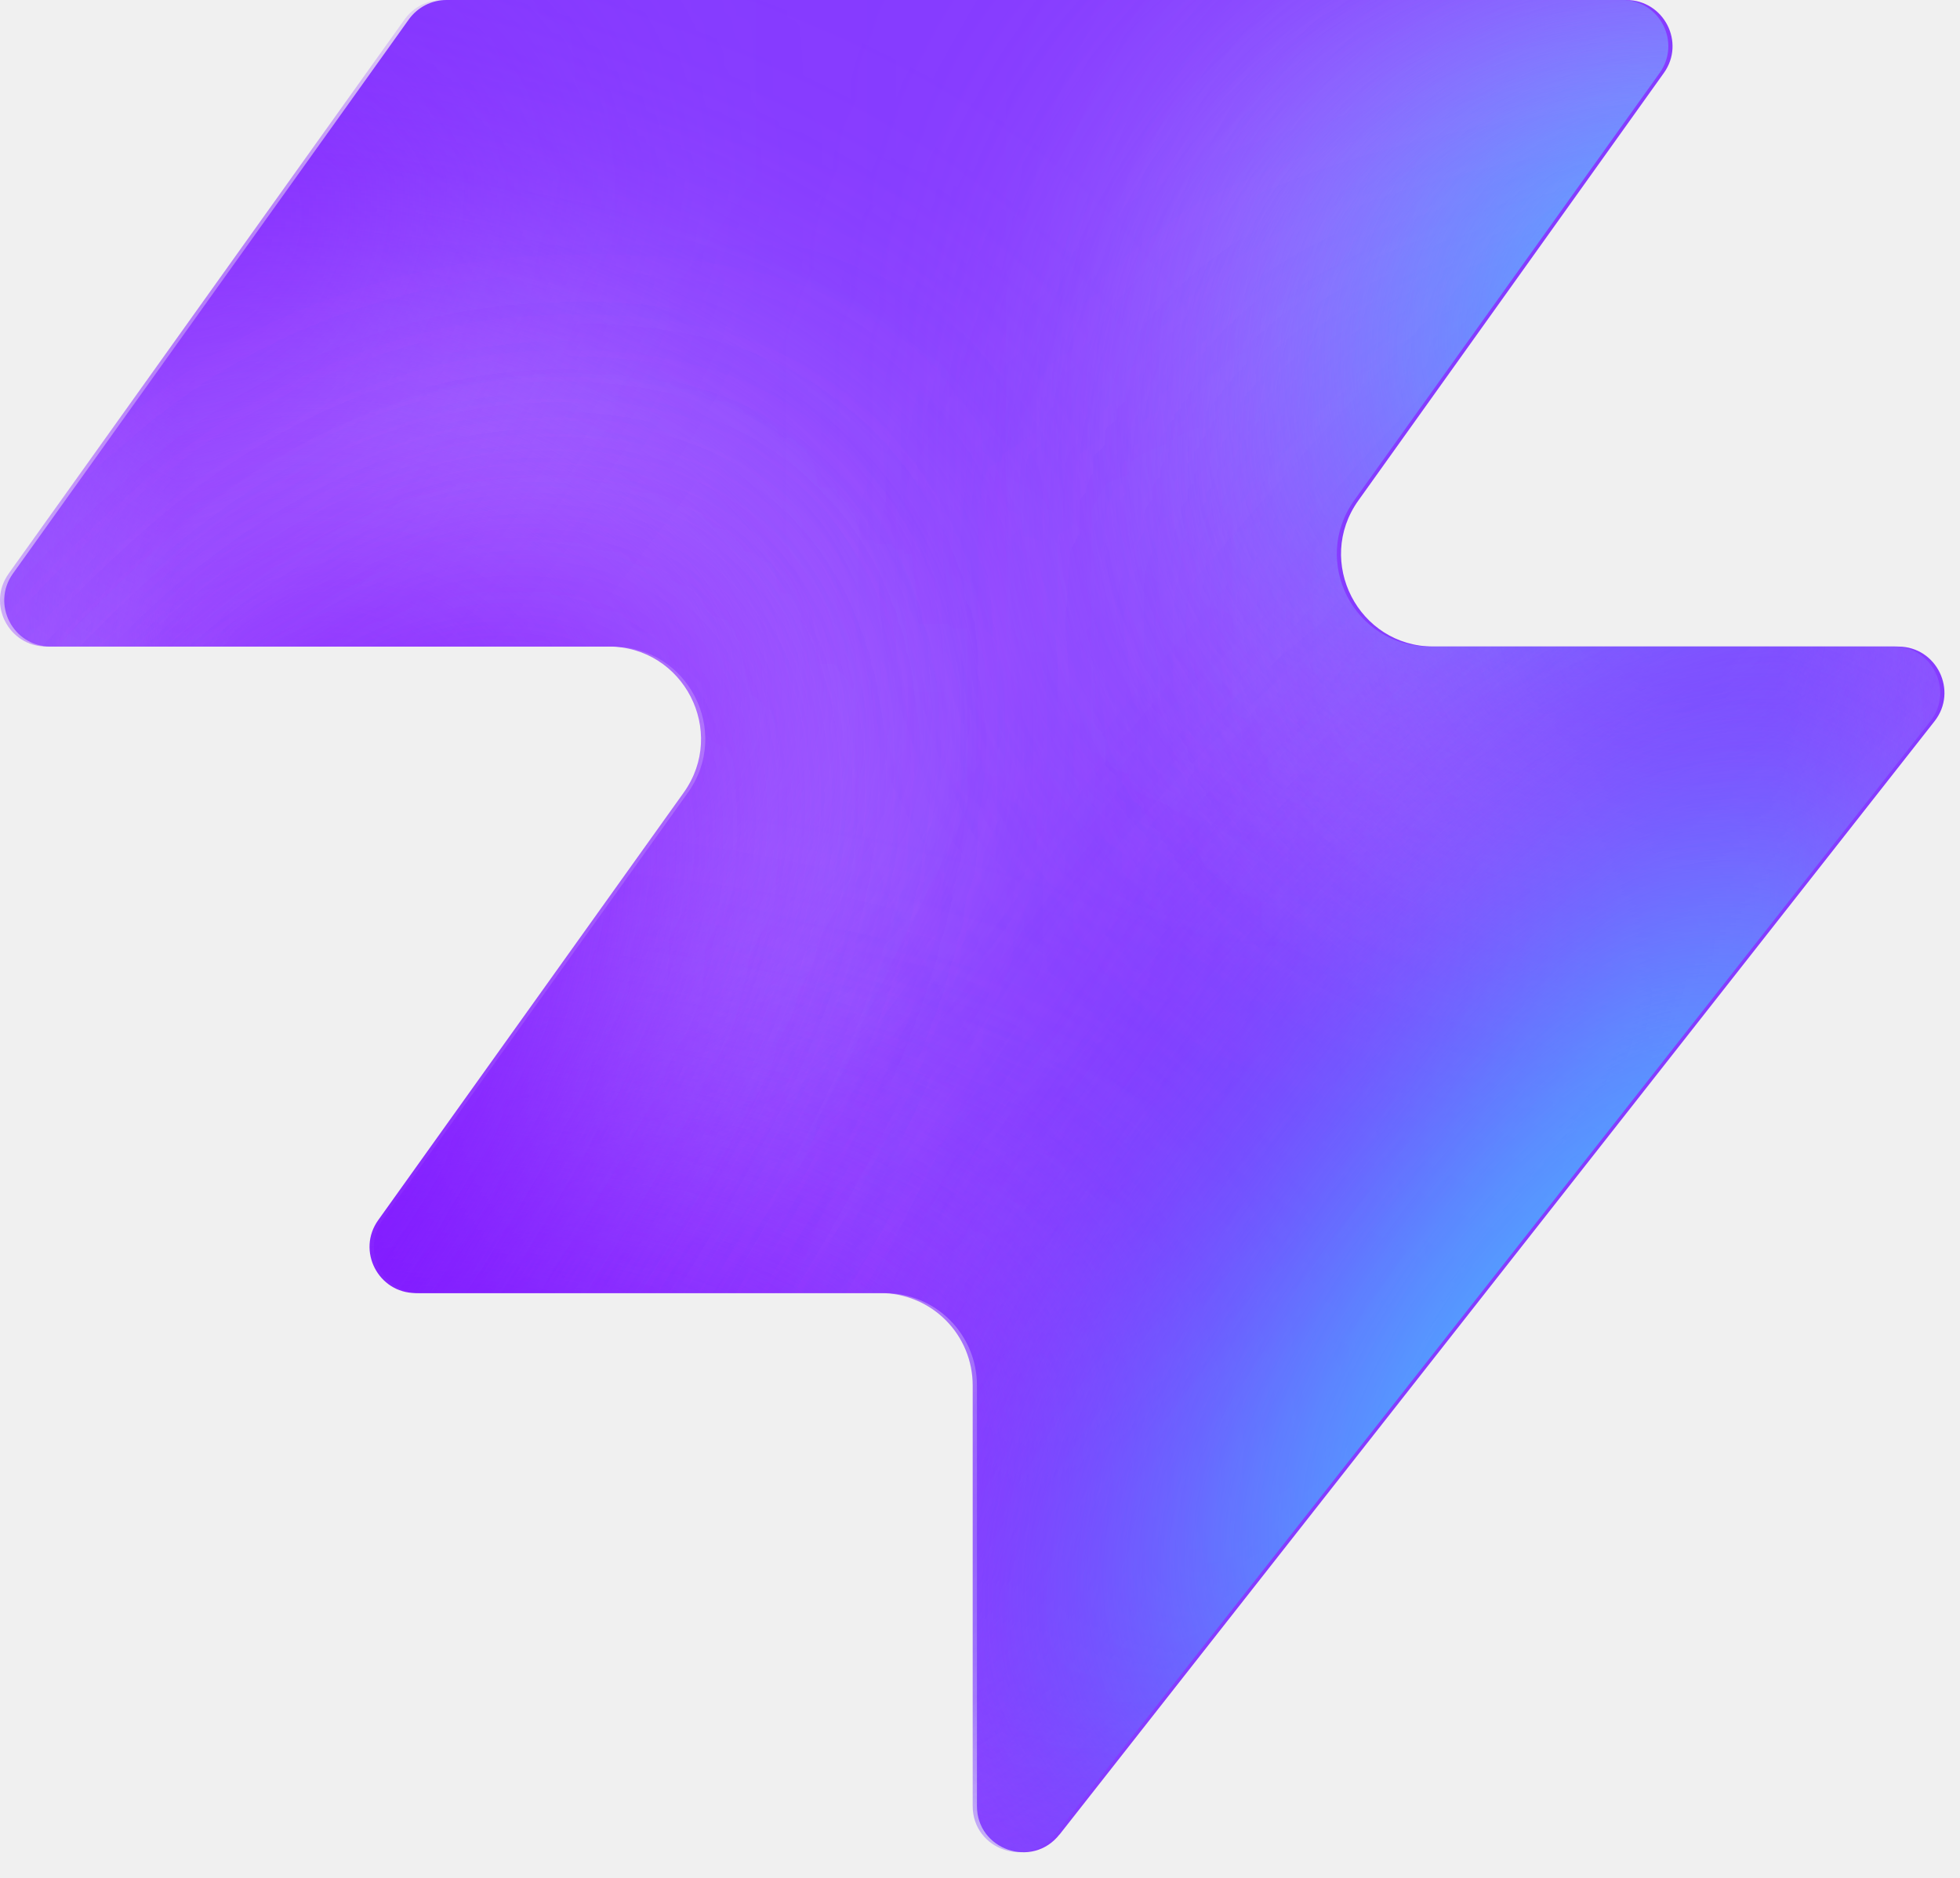
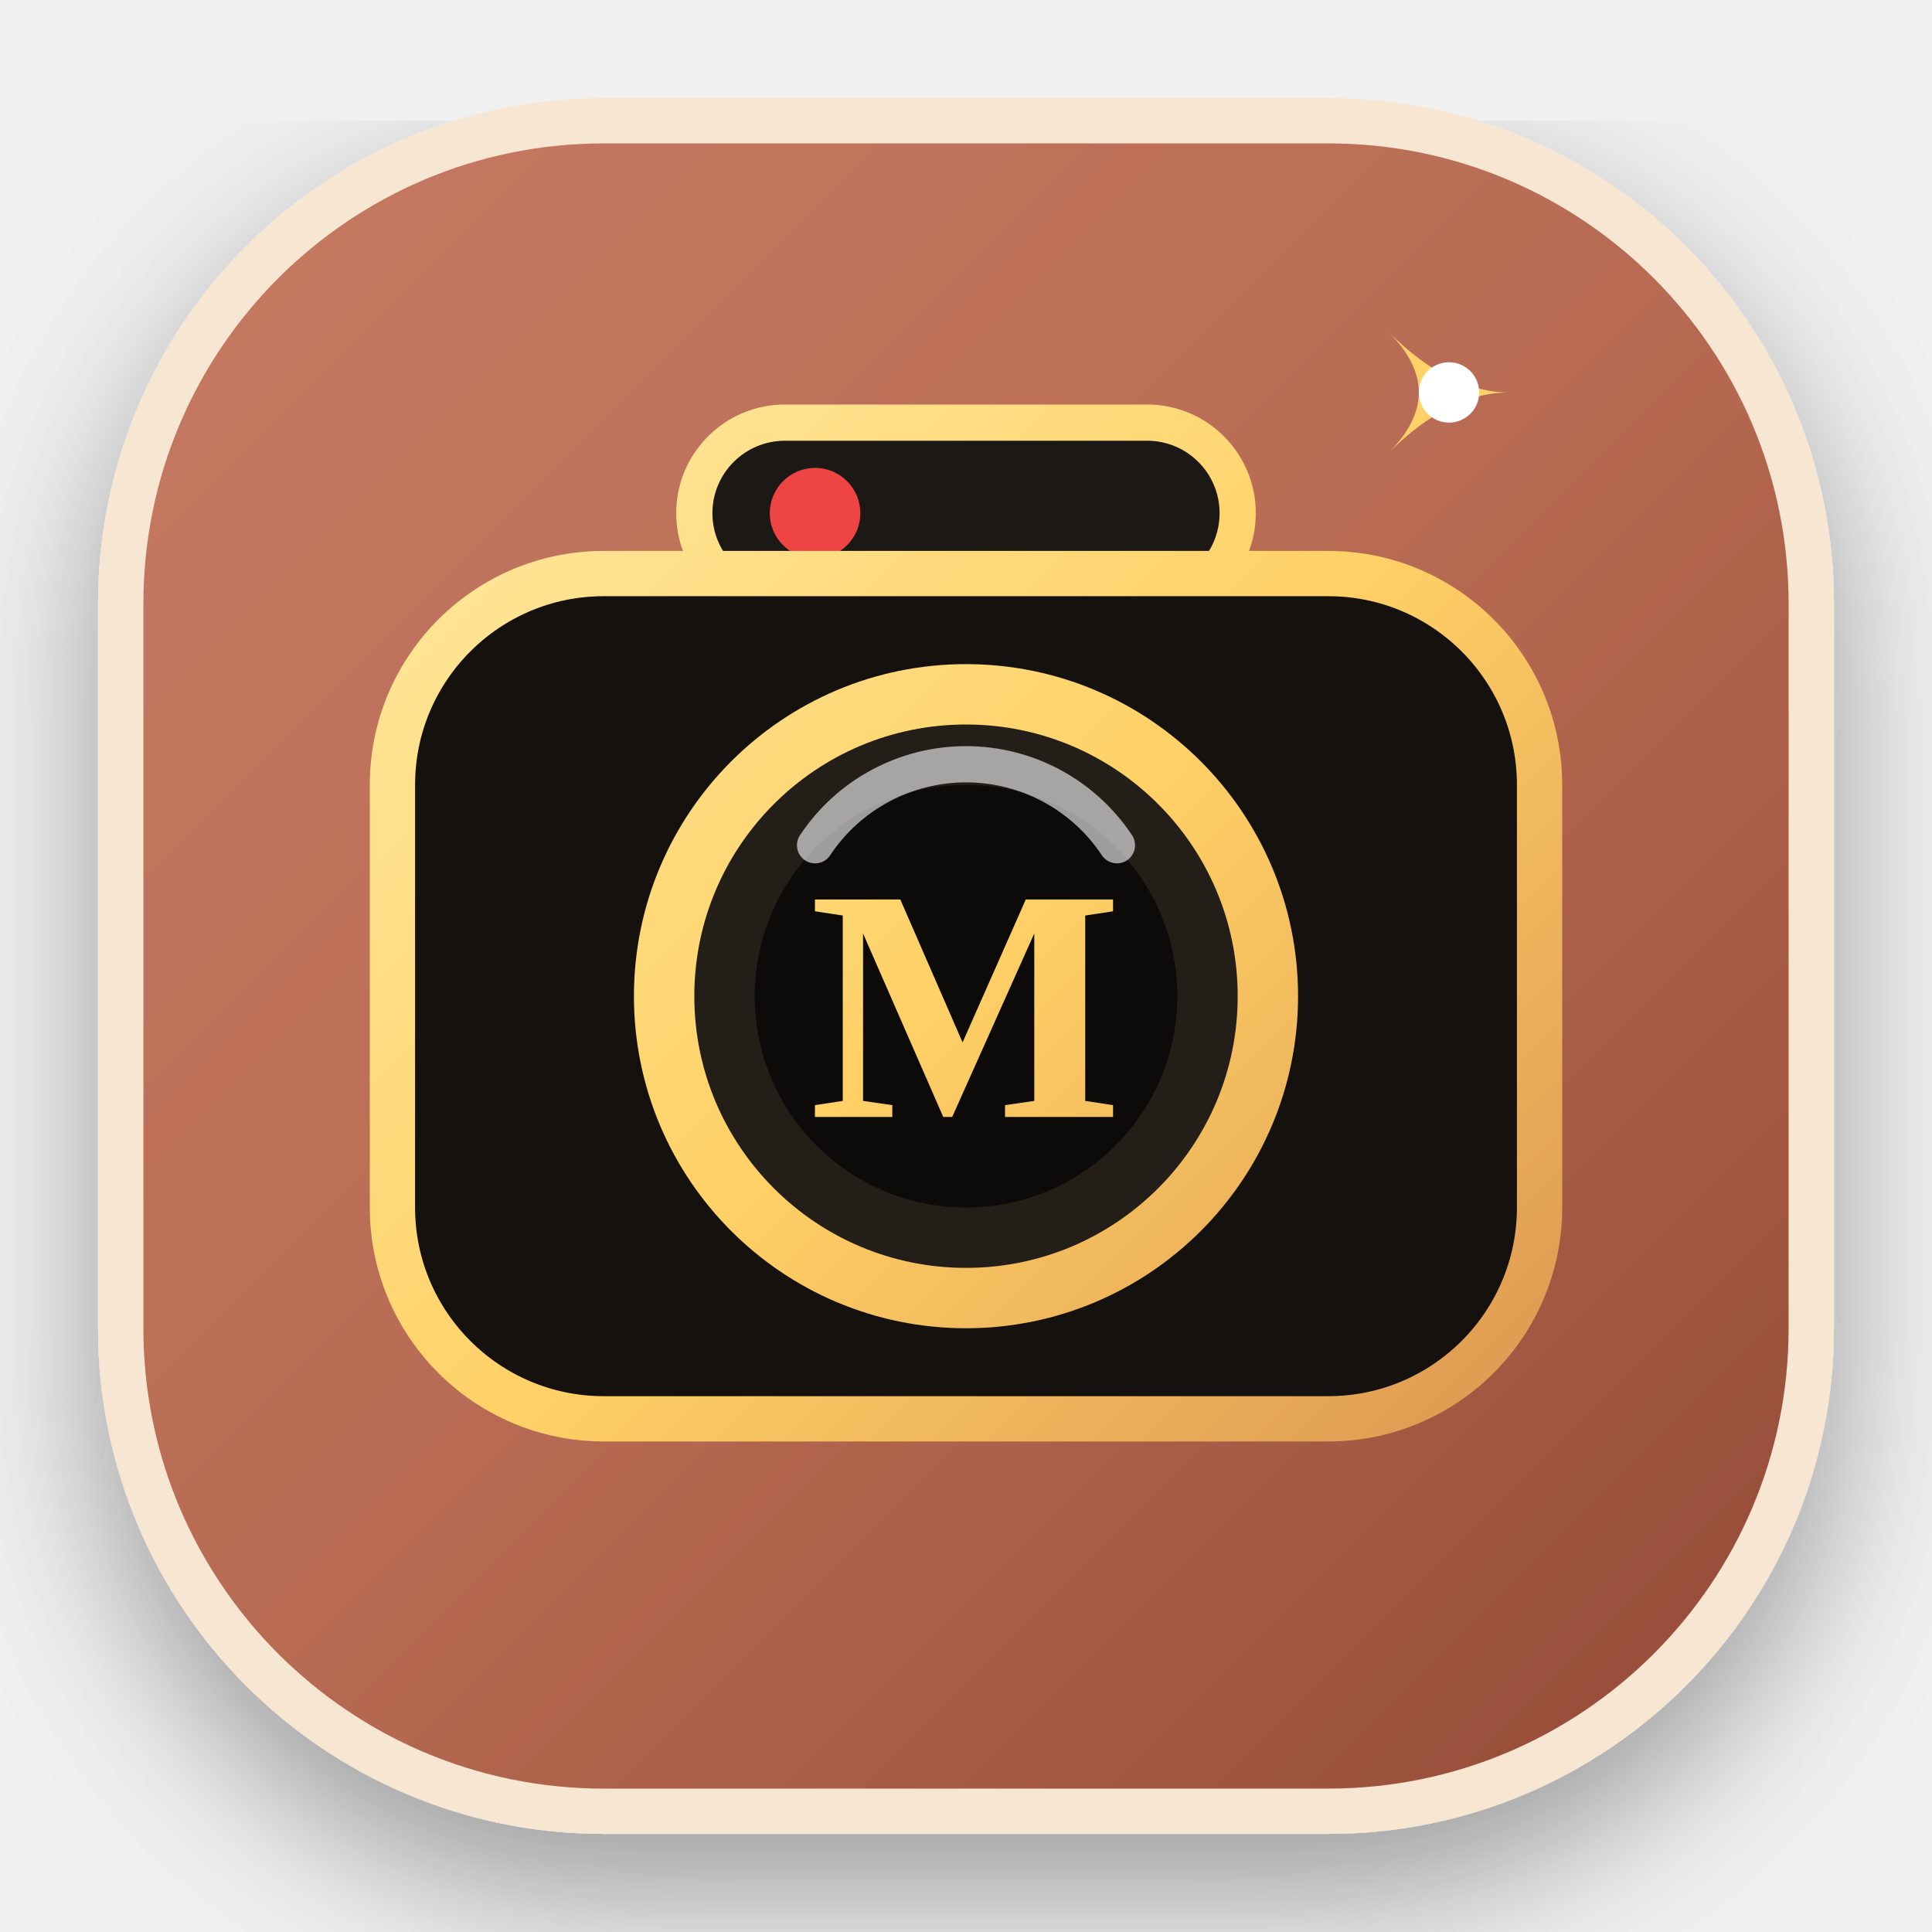
- <svg xmlns="http://www.w3.org/2000/svg" width="48" height="46" fill="none" viewBox="0 0 48 46">
-   <path fill="#863bff" d="M25.946 44.938c-.664.845-2.021.375-2.021-.698V33.937a2.26 2.26 0 0 0-2.262-2.262H10.287c-.92 0-1.456-1.04-.92-1.788l7.48-10.471c1.07-1.497 0-3.578-1.842-3.578H1.237c-.92 0-1.456-1.04-.92-1.788L10.013.474c.214-.297.556-.474.92-.474h28.894c.92 0 1.456 1.04.92 1.788l-7.48 10.471c-1.07 1.498 0 3.579 1.842 3.579h11.377c.943 0 1.473 1.088.89 1.83L25.947 44.94z" style="fill:#863bff;fill:color(display-p3 .525 .23 1);fill-opacity:1" />
-   <mask id="a" width="48" height="46" x="0" y="0" maskUnits="userSpaceOnUse" style="mask-type:alpha">
-     <path fill="#000" d="M25.842 44.938c-.664.844-2.021.375-2.021-.698V33.937a2.26 2.26 0 0 0-2.262-2.262H10.183c-.92 0-1.456-1.04-.92-1.788l7.48-10.471c1.07-1.498 0-3.579-1.842-3.579H1.133c-.92 0-1.456-1.04-.92-1.787L9.91.473c.214-.297.556-.474.92-.474h28.894c.92 0 1.456 1.04.92 1.788l-7.48 10.471c-1.07 1.498 0 3.578 1.842 3.578h11.377c.943 0 1.473 1.088.89 1.832L25.843 44.94z" style="fill:#000;fill-opacity:1" />
-   </mask>
-   <g mask="url(#a)">
-     <g filter="url(#b)">
-       <ellipse cx="5.508" cy="14.704" fill="#ede6ff" rx="5.508" ry="14.704" style="fill:#ede6ff;fill:color(display-p3 .927 .903 1);fill-opacity:1" transform="matrix(.00324 1 1 -.00324 -4.47 31.516)" />
-     </g>
-     <g filter="url(#c)">
-       <ellipse cx="10.399" cy="29.851" fill="#ede6ff" rx="10.399" ry="29.851" style="fill:#ede6ff;fill:color(display-p3 .927 .903 1);fill-opacity:1" transform="matrix(.00324 1 1 -.00324 -39.328 7.883)" />
-     </g>
-     <g filter="url(#d)">
-       <ellipse cx="5.508" cy="30.487" fill="#7e14ff" rx="5.508" ry="30.487" style="fill:#7e14ff;fill:color(display-p3 .492 .077 1);fill-opacity:1" transform="rotate(89.814 -25.913 -14.639)scale(1 -1)" />
-     </g>
-     <g filter="url(#e)">
-       <ellipse cx="5.508" cy="30.599" fill="#7e14ff" rx="5.508" ry="30.599" style="fill:#7e14ff;fill:color(display-p3 .492 .077 1);fill-opacity:1" transform="rotate(89.814 -32.644 -3.334)scale(1 -1)" />
-     </g>
-     <g filter="url(#f)">
-       <ellipse cx="5.508" cy="30.599" fill="#7e14ff" rx="5.508" ry="30.599" style="fill:#7e14ff;fill:color(display-p3 .492 .077 1);fill-opacity:1" transform="matrix(.00324 1 1 -.00324 -34.34 30.47)" />
-     </g>
-     <g filter="url(#g)">
-       <ellipse cx="14.072" cy="22.078" fill="#ede6ff" rx="14.072" ry="22.078" style="fill:#ede6ff;fill:color(display-p3 .927 .903 1);fill-opacity:1" transform="rotate(93.35 24.506 48.493)scale(-1 1)" />
-     </g>
-     <g filter="url(#h)">
-       <ellipse cx="3.47" cy="21.501" fill="#7e14ff" rx="3.47" ry="21.501" style="fill:#7e14ff;fill:color(display-p3 .492 .077 1);fill-opacity:1" transform="rotate(89.009 28.708 47.59)scale(-1 1)" />
-     </g>
-     <g filter="url(#i)">
-       <ellipse cx="3.47" cy="21.501" fill="#7e14ff" rx="3.47" ry="21.501" style="fill:#7e14ff;fill:color(display-p3 .492 .077 1);fill-opacity:1" transform="rotate(89.009 28.708 47.59)scale(-1 1)" />
-     </g>
-     <g filter="url(#j)">
-       <ellipse cx=".387" cy="8.972" fill="#7e14ff" rx="4.407" ry="29.108" style="fill:#7e14ff;fill:color(display-p3 .492 .077 1);fill-opacity:1" transform="rotate(39.51 .387 8.972)" />
-     </g>
-     <g filter="url(#k)">
-       <ellipse cx="47.523" cy="-6.092" fill="#7e14ff" rx="4.407" ry="29.108" style="fill:#7e14ff;fill:color(display-p3 .492 .077 1);fill-opacity:1" transform="rotate(37.892 47.523 -6.092)" />
-     </g>
-     <g filter="url(#l)">
-       <ellipse cx="41.412" cy="6.333" fill="#47bfff" rx="5.971" ry="9.665" style="fill:#47bfff;fill:color(display-p3 .28 .748 1);fill-opacity:1" transform="rotate(37.892 41.412 6.333)" />
-     </g>
-     <g filter="url(#m)">
-       <ellipse cx="-1.879" cy="38.332" fill="#7e14ff" rx="4.407" ry="29.108" style="fill:#7e14ff;fill:color(display-p3 .492 .077 1);fill-opacity:1" transform="rotate(37.892 -1.88 38.332)" />
-     </g>
-     <g filter="url(#n)">
-       <ellipse cx="-1.879" cy="38.332" fill="#7e14ff" rx="4.407" ry="29.108" style="fill:#7e14ff;fill:color(display-p3 .492 .077 1);fill-opacity:1" transform="rotate(37.892 -1.88 38.332)" />
-     </g>
-     <g filter="url(#o)">
-       <ellipse cx="35.651" cy="29.907" fill="#7e14ff" rx="4.407" ry="29.108" style="fill:#7e14ff;fill:color(display-p3 .492 .077 1);fill-opacity:1" transform="rotate(37.892 35.651 29.907)" />
-     </g>
-     <g filter="url(#p)">
-       <ellipse cx="38.418" cy="32.4" fill="#47bfff" rx="5.971" ry="15.297" style="fill:#47bfff;fill:color(display-p3 .28 .748 1);fill-opacity:1" transform="rotate(37.892 38.418 32.4)" />
-     </g>
-   </g>
+ <svg xmlns="http://www.w3.org/2000/svg" viewBox="0 0 64 64" width="64" height="64" fill="none">
  <defs>
-     <filter id="b" width="60.045" height="41.654" x="-19.77" y="16.149" color-interpolation-filters="sRGB" filterUnits="userSpaceOnUse">
-       <feFlood flood-opacity="0" result="BackgroundImageFix" />
-       <feBlend in="SourceGraphic" in2="BackgroundImageFix" result="shape" />
-       <feGaussianBlur result="effect1_foregroundBlur_2002_17158" stdDeviation="7.659" />
-     </filter>
-     <filter id="c" width="90.34" height="51.437" x="-54.613" y="-7.533" color-interpolation-filters="sRGB" filterUnits="userSpaceOnUse">
-       <feFlood flood-opacity="0" result="BackgroundImageFix" />
-       <feBlend in="SourceGraphic" in2="BackgroundImageFix" result="shape" />
-       <feGaussianBlur result="effect1_foregroundBlur_2002_17158" stdDeviation="7.659" />
-     </filter>
-     <filter id="d" width="79.355" height="29.4" x="-49.64" y="2.03" color-interpolation-filters="sRGB" filterUnits="userSpaceOnUse">
-       <feFlood flood-opacity="0" result="BackgroundImageFix" />
-       <feBlend in="SourceGraphic" in2="BackgroundImageFix" result="shape" />
-       <feGaussianBlur result="effect1_foregroundBlur_2002_17158" stdDeviation="4.596" />
-     </filter>
-     <filter id="e" width="79.579" height="29.4" x="-45.045" y="20.029" color-interpolation-filters="sRGB" filterUnits="userSpaceOnUse">
-       <feFlood flood-opacity="0" result="BackgroundImageFix" />
-       <feBlend in="SourceGraphic" in2="BackgroundImageFix" result="shape" />
-       <feGaussianBlur result="effect1_foregroundBlur_2002_17158" stdDeviation="4.596" />
-     </filter>
-     <filter id="f" width="79.579" height="29.4" x="-43.513" y="21.178" color-interpolation-filters="sRGB" filterUnits="userSpaceOnUse">
-       <feFlood flood-opacity="0" result="BackgroundImageFix" />
-       <feBlend in="SourceGraphic" in2="BackgroundImageFix" result="shape" />
-       <feGaussianBlur result="effect1_foregroundBlur_2002_17158" stdDeviation="4.596" />
-     </filter>
-     <filter id="g" width="74.749" height="58.852" x="15.756" y="-17.901" color-interpolation-filters="sRGB" filterUnits="userSpaceOnUse">
-       <feFlood flood-opacity="0" result="BackgroundImageFix" />
-       <feBlend in="SourceGraphic" in2="BackgroundImageFix" result="shape" />
-       <feGaussianBlur result="effect1_foregroundBlur_2002_17158" stdDeviation="7.659" />
-     </filter>
-     <filter id="h" width="61.377" height="25.362" x="23.548" y="2.284" color-interpolation-filters="sRGB" filterUnits="userSpaceOnUse">
-       <feFlood flood-opacity="0" result="BackgroundImageFix" />
-       <feBlend in="SourceGraphic" in2="BackgroundImageFix" result="shape" />
-       <feGaussianBlur result="effect1_foregroundBlur_2002_17158" stdDeviation="4.596" />
-     </filter>
-     <filter id="i" width="61.377" height="25.362" x="23.548" y="2.284" color-interpolation-filters="sRGB" filterUnits="userSpaceOnUse">
-       <feFlood flood-opacity="0" result="BackgroundImageFix" />
-       <feBlend in="SourceGraphic" in2="BackgroundImageFix" result="shape" />
-       <feGaussianBlur result="effect1_foregroundBlur_2002_17158" stdDeviation="4.596" />
-     </filter>
-     <filter id="j" width="56.045" height="63.649" x="-27.636" y="-22.853" color-interpolation-filters="sRGB" filterUnits="userSpaceOnUse">
-       <feFlood flood-opacity="0" result="BackgroundImageFix" />
-       <feBlend in="SourceGraphic" in2="BackgroundImageFix" result="shape" />
-       <feGaussianBlur result="effect1_foregroundBlur_2002_17158" stdDeviation="4.596" />
-     </filter>
-     <filter id="k" width="54.814" height="64.646" x="20.116" y="-38.415" color-interpolation-filters="sRGB" filterUnits="userSpaceOnUse">
-       <feFlood flood-opacity="0" result="BackgroundImageFix" />
-       <feBlend in="SourceGraphic" in2="BackgroundImageFix" result="shape" />
-       <feGaussianBlur result="effect1_foregroundBlur_2002_17158" stdDeviation="4.596" />
-     </filter>
-     <filter id="l" width="33.541" height="35.313" x="24.641" y="-11.323" color-interpolation-filters="sRGB" filterUnits="userSpaceOnUse">
-       <feFlood flood-opacity="0" result="BackgroundImageFix" />
-       <feBlend in="SourceGraphic" in2="BackgroundImageFix" result="shape" />
-       <feGaussianBlur result="effect1_foregroundBlur_2002_17158" stdDeviation="4.596" />
-     </filter>
-     <filter id="m" width="54.814" height="64.646" x="-29.286" y="6.009" color-interpolation-filters="sRGB" filterUnits="userSpaceOnUse">
-       <feFlood flood-opacity="0" result="BackgroundImageFix" />
-       <feBlend in="SourceGraphic" in2="BackgroundImageFix" result="shape" />
-       <feGaussianBlur result="effect1_foregroundBlur_2002_17158" stdDeviation="4.596" />
-     </filter>
-     <filter id="n" width="54.814" height="64.646" x="-29.286" y="6.009" color-interpolation-filters="sRGB" filterUnits="userSpaceOnUse">
-       <feFlood flood-opacity="0" result="BackgroundImageFix" />
-       <feBlend in="SourceGraphic" in2="BackgroundImageFix" result="shape" />
-       <feGaussianBlur result="effect1_foregroundBlur_2002_17158" stdDeviation="4.596" />
-     </filter>
-     <filter id="o" width="54.814" height="64.646" x="8.244" y="-2.416" color-interpolation-filters="sRGB" filterUnits="userSpaceOnUse">
-       <feFlood flood-opacity="0" result="BackgroundImageFix" />
-       <feBlend in="SourceGraphic" in2="BackgroundImageFix" result="shape" />
-       <feGaussianBlur result="effect1_foregroundBlur_2002_17158" stdDeviation="4.596" />
-     </filter>
-     <filter id="p" width="39.409" height="43.623" x="18.713" y="10.588" color-interpolation-filters="sRGB" filterUnits="userSpaceOnUse">
-       <feFlood flood-opacity="0" result="BackgroundImageFix" />
-       <feBlend in="SourceGraphic" in2="BackgroundImageFix" result="shape" />
-       <feGaussianBlur result="effect1_foregroundBlur_2002_17158" stdDeviation="4.596" />
+     <linearGradient id="bgGrad" x1="0" y1="0" x2="64" y2="64" gradientUnits="userSpaceOnUse">
+       <stop offset="0%" stop-color="#c97d66" />
+       <stop offset="50%" stop-color="#b86b53" />
+       <stop offset="100%" stop-color="#8c4430" />
+     </linearGradient>
+     <linearGradient id="goldGrad" x1="16" y1="16" x2="48" y2="48" gradientUnits="userSpaceOnUse">
+       <stop offset="0%" stop-color="#ffe699" />
+       <stop offset="50%" stop-color="#ffd166" />
+       <stop offset="100%" stop-color="#df9b52" />
+     </linearGradient>
+     <filter id="shadow" x="0" y="2" width="64" height="62" filterUnits="userSpaceOnUse">
+       <feDropShadow dx="0" dy="2" stdDeviation="2.5" flood-color="#000000" flood-opacity="0.35" />
    </filter>
  </defs>
+   <rect x="4" y="4" width="56" height="56" rx="16" fill="url(#bgGrad)" filter="url(#shadow)" stroke="#f7e6d2" stroke-width="1.5" />
+   <rect x="23" y="14" width="18" height="6" rx="3" fill="#1c1815" stroke="url(#goldGrad)" stroke-width="1.2" />
+   <circle cx="27" cy="17" r="1.5" fill="#ef4444" />
+   <rect x="13" y="19" width="38" height="28" rx="7" fill="#14110e" stroke="url(#goldGrad)" stroke-width="1.5" />
+   <circle cx="32" cy="33" r="10" fill="#241e18" stroke="url(#goldGrad)" stroke-width="2" />
+   <circle cx="32" cy="33" r="7" fill="#0d0b09" />
+   <text x="32" y="37" font-family="'Cormorant Garamond', 'Times New Roman', serif" font-size="11" font-weight="bold" fill="url(#goldGrad)" text-anchor="middle" letter-spacing="0">M</text>
+   <path d="M 27 28 A 6 6 0 0 1 37 28" stroke="#ffffff" stroke-width="1.2" stroke-linecap="round" opacity="0.6" />
+   <path d="M 46 11 Q 48 13 50 13 Q 48 13 46 15 Q 48 13 46 11 Z" fill="#ffd166" />
+   <circle cx="48" cy="13" r="1" fill="#ffffff" />
</svg>
